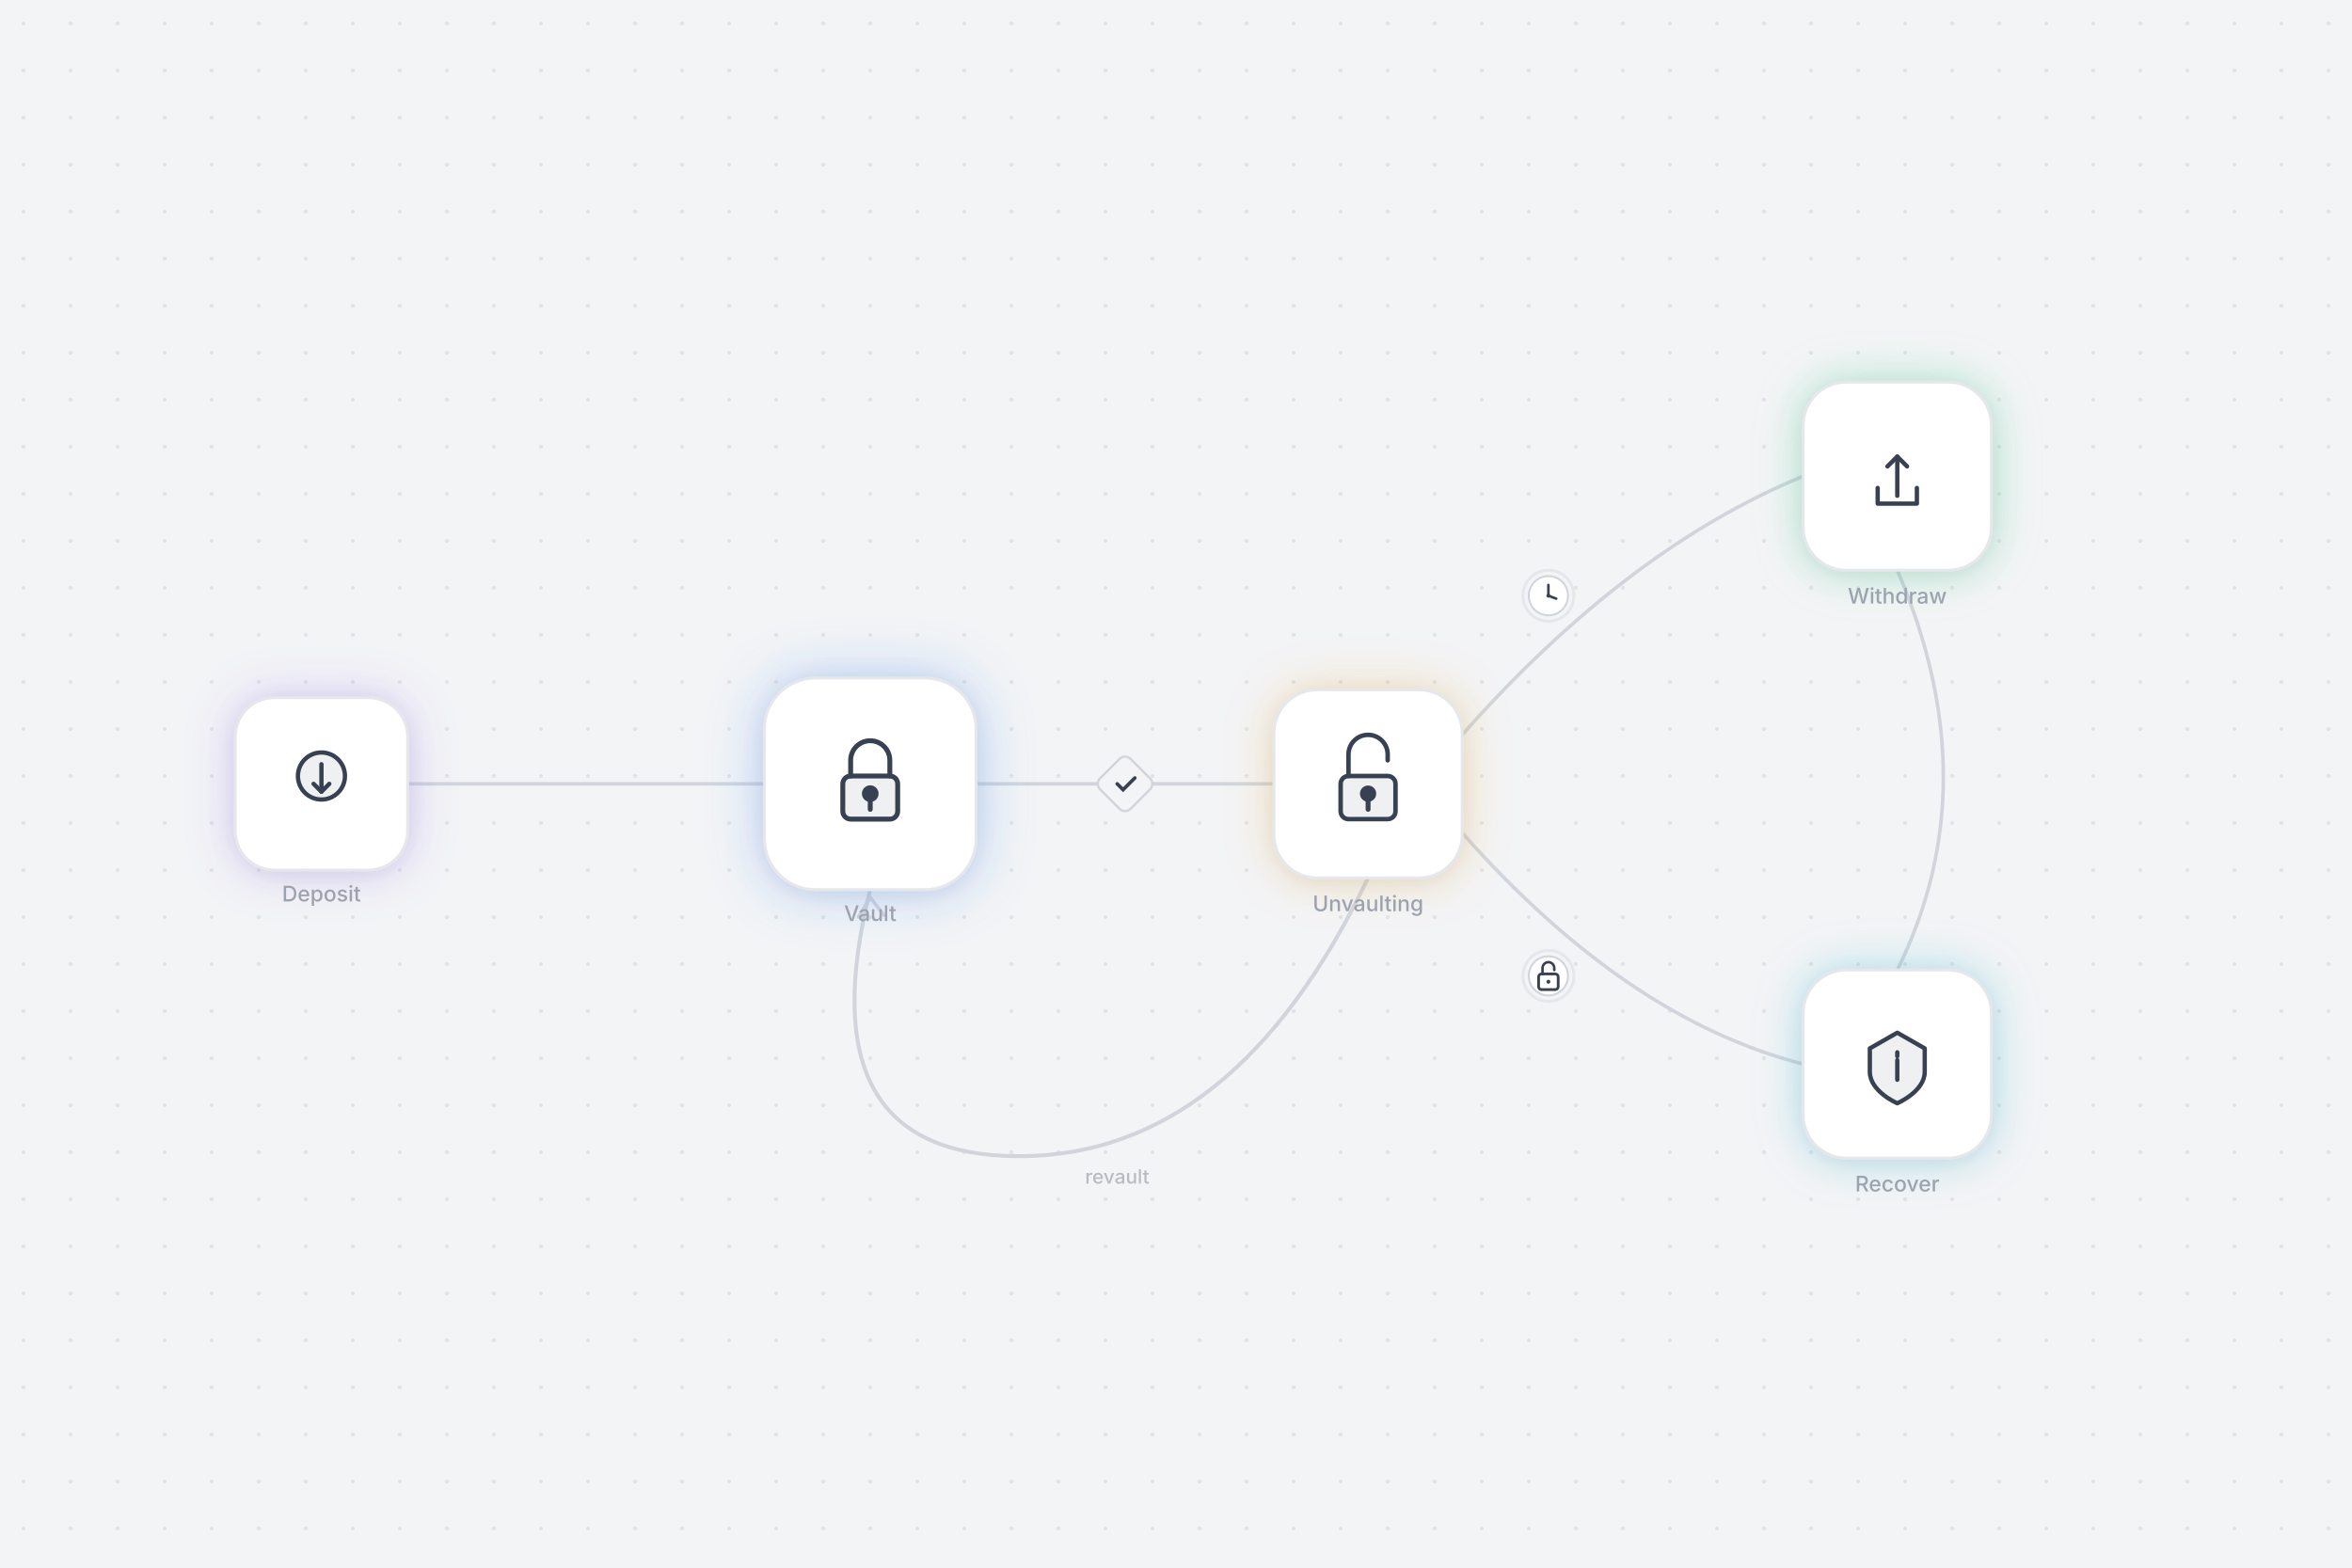
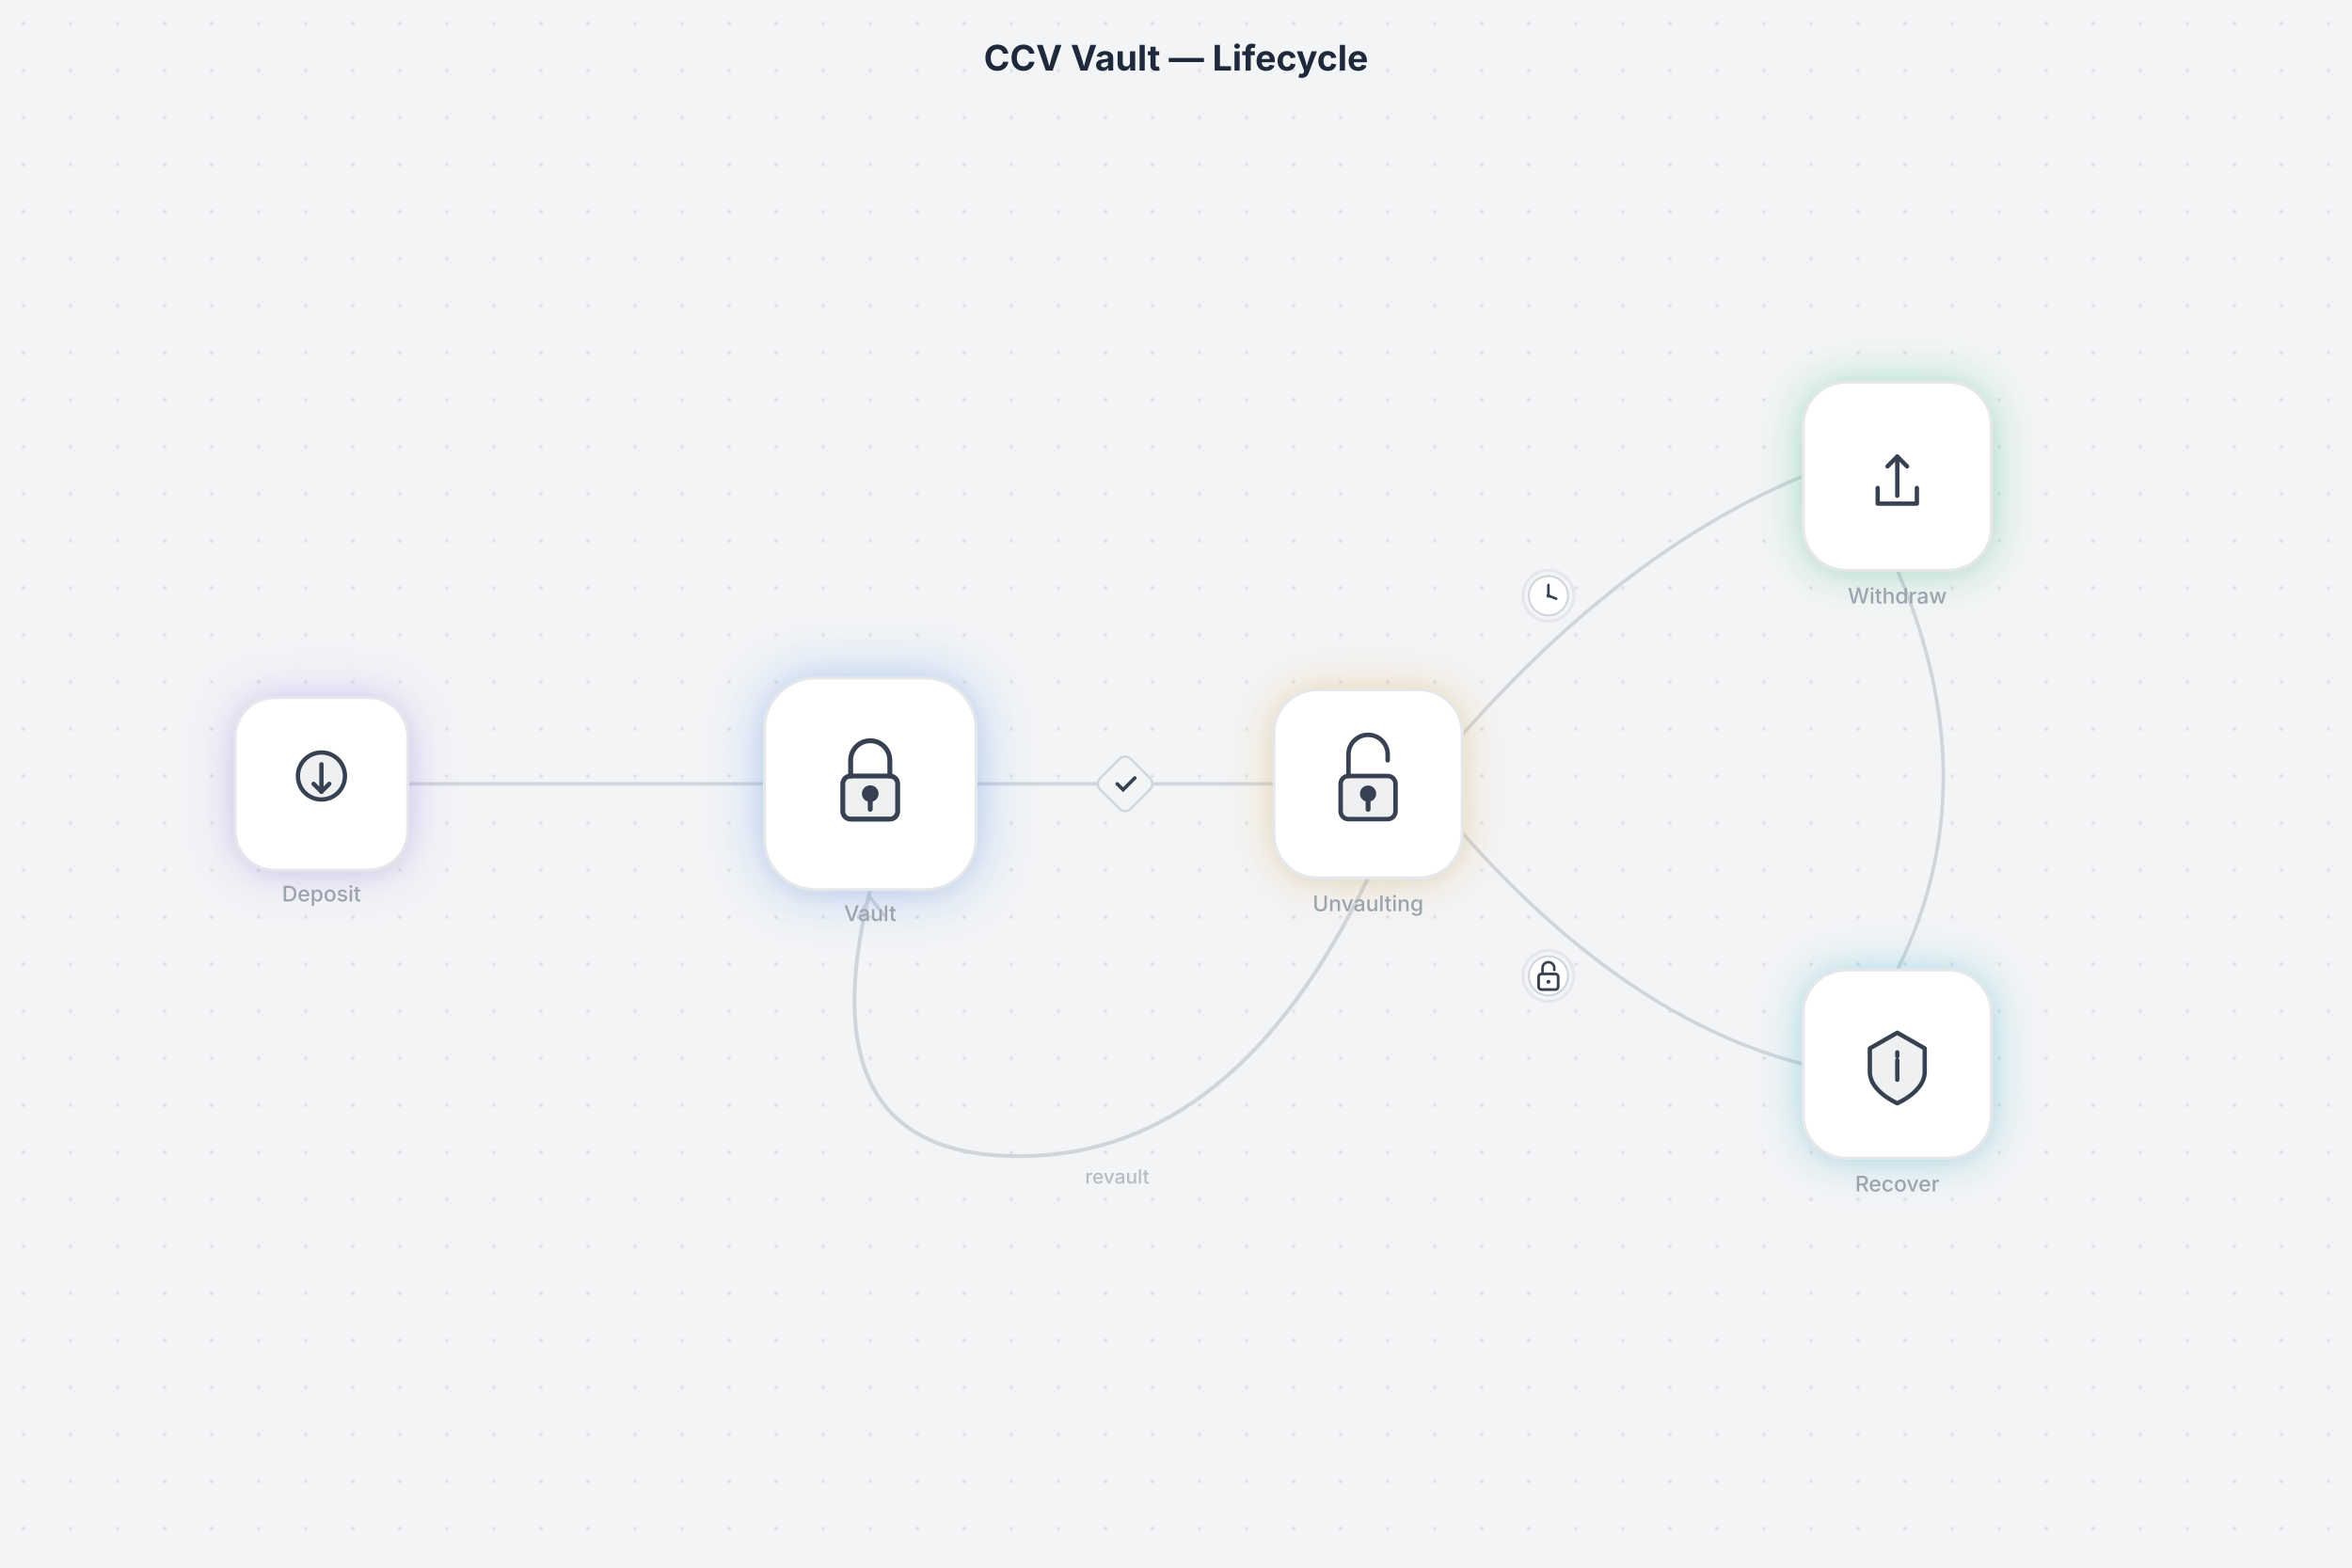
<svg xmlns="http://www.w3.org/2000/svg" viewBox="0 0 1200 800" width="1200" height="800" font-family="system-ui, -apple-system, sans-serif">
  <defs>
    <pattern id="dots" width="24" height="24" patternUnits="userSpaceOnUse">
      <circle cx="12" cy="12" r="1" fill="#c9cdd3" opacity="0.45" />
    </pattern>
    <filter id="cardShadow" x="-20%" y="-20%" width="140%" height="140%">
      <feDropShadow dx="0" dy="2" stdDeviation="6" flood-color="#9ca3b0" flood-opacity="0.18" />
    </filter>
    <filter id="activeGlow" x="-50%" y="-50%" width="200%" height="200%">
      <feDropShadow dx="0" dy="0" stdDeviation="18" flood-color="#ffffff" flood-opacity="0.55" />
      <feDropShadow dx="0" dy="0" stdDeviation="10" flood-color="#e0e7ff" flood-opacity="0.4" />
    </filter>
    <filter id="purpleGlow" x="-40%" y="-40%" width="180%" height="180%">
      <feDropShadow dx="0" dy="0" stdDeviation="12" flood-color="#8b5cf6" flood-opacity="0.3" />
    </filter>
    <filter id="blueGlow" x="-40%" y="-40%" width="180%" height="180%">
      <feDropShadow dx="0" dy="0" stdDeviation="14" flood-color="#3b82f6" flood-opacity="0.35" />
    </filter>
    <filter id="amberGlow" x="-40%" y="-40%" width="180%" height="180%">
      <feDropShadow dx="0" dy="0" stdDeviation="12" flood-color="#f59e0b" flood-opacity="0.28" />
    </filter>
    <filter id="greenGlow" x="-40%" y="-40%" width="180%" height="180%">
      <feDropShadow dx="0" dy="0" stdDeviation="12" flood-color="#22c55e" flood-opacity="0.3" />
    </filter>
    <filter id="cyanGlow" x="-40%" y="-40%" width="180%" height="180%">
      <feDropShadow dx="0" dy="0" stdDeviation="12" flood-color="#06b6d4" flood-opacity="0.3" />
    </filter>
    <linearGradient id="purpleGrad" x1="0" y1="0" x2="1" y2="1">
      <stop offset="0%" stop-color="#8b5cf6" />
      <stop offset="100%" stop-color="#6d28d9" />
    </linearGradient>
    <linearGradient id="blueGrad" x1="0" y1="0" x2="1" y2="1">
      <stop offset="0%" stop-color="#3b82f6" />
      <stop offset="100%" stop-color="#1d4ed8" />
    </linearGradient>
    <linearGradient id="amberGrad" x1="0" y1="0" x2="1" y2="1">
      <stop offset="0%" stop-color="#f59e0b" />
      <stop offset="100%" stop-color="#d97706" />
    </linearGradient>
    <linearGradient id="greenGrad" x1="0" y1="0" x2="1" y2="1">
      <stop offset="0%" stop-color="#22c55e" />
      <stop offset="100%" stop-color="#16a34a" />
    </linearGradient>
    <linearGradient id="cyanGrad" x1="0" y1="0" x2="1" y2="1">
      <stop offset="0%" stop-color="#06b6d4" />
      <stop offset="100%" stop-color="#0891b2" />
    </linearGradient>
  </defs>
  <rect width="1200" height="800" fill="#f3f4f6" />
  <rect width="1200" height="800" fill="url(#dots)" />
+   <text x="600" y="36" fill="#1e293b" font-size="18" text-anchor="middle" font-weight="700">CCV Vault — Lifecycle</text>
  <line x1="208" y1="400" x2="390" y2="400" stroke="#d1d5db" stroke-width="1.8" stroke-linecap="round" />
  <line x1="498" y1="400" x2="650" y2="400" stroke="#d1d5db" stroke-width="1.8" stroke-linecap="round" />
  <path d="M746,375 Q830,280 920,243" stroke="#d1d5db" stroke-width="1.8" stroke-linecap="round" fill="none" />
  <path d="M746,425 Q830,520 920,543" stroke="#d1d5db" stroke-width="1.8" stroke-linecap="round" fill="none" />
  <path d="M968,291 Q1015,400 968,495" stroke="#d1d5db" stroke-width="1.8" stroke-linecap="round" fill="none" />
  <path d="M698,448 Q630,590 520,590 Q410,590 444,454" stroke="#d1d5db" stroke-width="2" stroke-linecap="round" fill="none" />
  <path d="M444,458 L438,468 M444,458 L451,467" stroke="#d1d5db" stroke-width="1.8" stroke-linecap="round" fill="none" />
  <text x="570" y="604" fill="#9ca3af" font-size="10" text-anchor="middle" font-weight="500" opacity="0.7">revault</text>
  <line x1="208" y1="400" x2="390" y2="400" stroke="#8b5cf6" stroke-width="2.2" stroke-dasharray="8,6" stroke-linecap="round" opacity="0">
    <animate attributeName="opacity" values="0;0;0.55;0.55;0;0" keyTimes="0;0.04;0.05;0.17;0.18;1" dur="16s" repeatCount="indefinite" />
    <animate attributeName="stroke-dashoffset" from="0" to="-14" dur="0.4s" repeatCount="indefinite" />
  </line>
  <line x1="498" y1="400" x2="650" y2="400" stroke="#3b82f6" stroke-width="2.2" stroke-dasharray="8,6" stroke-linecap="round" opacity="0">
    <animate attributeName="opacity" values="0;0;0.55;0.55;0;0" keyTimes="0;0.20;0.21;0.37;0.38;1" dur="16s" repeatCount="indefinite" />
    <animate attributeName="stroke-dashoffset" from="0" to="-14" dur="0.4s" repeatCount="indefinite" />
  </line>
  <path d="M698,448 Q630,590 520,590 Q410,590 444,454" stroke="#3b82f6" stroke-width="2.2" stroke-dasharray="8,6" stroke-linecap="round" fill="none" opacity="0">
    <animate attributeName="opacity" values="0;0;0.5;0.5;0;0" keyTimes="0;0.22;0.25;0.35;0.38;1" dur="16s" repeatCount="indefinite" />
    <animate attributeName="stroke-dashoffset" from="0" to="-14" dur="0.6s" repeatCount="indefinite" />
  </path>
  <path d="M746,375 Q830,280 920,243" stroke="#f59e0b" stroke-width="2.2" stroke-dasharray="8,6" stroke-linecap="round" fill="none" opacity="0">
    <animate attributeName="opacity" values="0;0;0.55;0.55;0;0" keyTimes="0;0.40;0.42;0.63;0.65;1" dur="16s" repeatCount="indefinite" />
    <animate attributeName="stroke-dashoffset" from="0" to="-14" dur="0.8s" repeatCount="indefinite" />
  </path>
  <path d="M746,425 Q830,520 920,543" stroke="#06b6d4" stroke-width="2.2" stroke-dasharray="8,6" stroke-linecap="round" fill="none" opacity="0">
    <animate attributeName="opacity" values="0;0;0.55;0.55;0;0" keyTimes="0;0.48;0.50;0.63;0.65;1" dur="16s" repeatCount="indefinite" />
    <animate attributeName="stroke-dashoffset" from="0" to="-14" dur="0.25s" repeatCount="indefinite" />
  </path>
  <path d="M968,291 Q1015,400 968,495" stroke="#ef4444" stroke-width="2.2" stroke-dasharray="8,6" stroke-linecap="round" fill="none" opacity="0">
    <animate attributeName="opacity" values="0;0;0.6;0.6;0;0" keyTimes="0;0.67;0.70;0.79;0.82;1" dur="16s" repeatCount="indefinite" />
    <animate attributeName="stroke-dashoffset" from="0" to="-14" dur="0.35s" repeatCount="indefinite" />
  </path>
  <g transform="translate(574, 400)">
    <rect x="-11" y="-11" width="22" height="22" rx="4" transform="rotate(45)" fill="#f3f4f6" stroke="#d1d5db" stroke-width="1.2" />
    <rect x="-11" y="-11" width="22" height="22" rx="4" transform="rotate(45)" fill="#3b82f6" opacity="0">
      <animate attributeName="opacity" values="0;0;0.6;0.6;0;0" keyTimes="0;0.22;0.25;0.35;0.38;1" dur="16s" repeatCount="indefinite" />
    </rect>
    <path d="M-4,0 L-1,3 L5,-3" stroke="#374151" stroke-width="1.8" fill="none" stroke-linecap="round">
      <animate attributeName="stroke" values="#374151;#374151;white;white;#374151;#374151" keyTimes="0;0.22;0.25;0.35;0.38;1" dur="16s" repeatCount="indefinite" />
    </path>
  </g>
  <g transform="translate(790, 304)">
    <circle cx="0" cy="0" r="13" fill="#f3f4f6" stroke="#e5e7eb" stroke-width="1.5" />
    <circle cx="0" cy="0" r="10" fill="white" stroke="#d1d5db" stroke-width="1" />
    <line x1="0" y1="0" x2="0" y2="-5.5" stroke="#374151" stroke-width="1.3" stroke-linecap="round" />
    <line x1="0" y1="0" x2="4" y2="1.5" stroke="#374151" stroke-width="1.3" stroke-linecap="round">
      <animateTransform attributeName="transform" type="rotate" values="0;0;0;360;360;0;0" keyTimes="0;0.40;0.42;0.63;0.65;0.67;1" dur="16s" repeatCount="indefinite" />
    </line>
    <circle cx="0" cy="0" r="1" fill="#374151" />
  </g>
  <g transform="translate(790, 498)">
    <circle cx="0" cy="0" r="13" fill="#f3f4f6" stroke="#e5e7eb" stroke-width="1.5" />
    <circle cx="0" cy="0" r="10" fill="white" stroke="#d1d5db" stroke-width="1" />
    <g stroke="#374151" stroke-linecap="round" stroke-linejoin="round" fill="none">
      <rect x="-5" y="-1" width="10" height="8" rx="1.5" stroke-width="1.4" />
      <path d="M-3,-1 L-3,-4 A3,3 0 0,1 3,-4 L3,-3" stroke-width="1.3" />
      <circle cx="0" cy="3" r="1" fill="#374151" stroke="none" />
    </g>
    <circle cx="0" cy="0" r="9" fill="#06b6d4" opacity="0">
      <animate attributeName="opacity" values="0;0;0.6;0;0.6;0;0.6;0;0" keyTimes="0;0.48;0.49;0.50;0.51;0.52;0.53;0.54;1" dur="16s" repeatCount="indefinite" />
    </circle>
    <g stroke="white" stroke-linecap="round" stroke-linejoin="round" fill="none" opacity="0">
      <animate attributeName="opacity" values="0;0;1;1;0;0" keyTimes="0;0.48;0.50;0.62;0.65;1" dur="16s" repeatCount="indefinite" />
      <rect x="-5" y="-1" width="10" height="8" rx="1.5" stroke-width="1.4" />
      <path d="M-3,-1 L-3,-4 A3,3 0 0,1 3,-4 L3,-3" stroke-width="1.3" />
      <circle cx="0" cy="3" r="1" fill="white" stroke="none" />
    </g>
  </g>
  <g opacity="0">
    <animate attributeName="opacity" values="0;0;1;1;0;0" keyTimes="0;0.04;0.05;0.17;0.18;1" dur="16s" repeatCount="indefinite" />
    <circle r="3.5" fill="#8b5cf6">
      <animate attributeName="opacity" values="0.1;0.8;0.8;0.1" dur="0.7s" repeatCount="indefinite" />
      <animate attributeName="cx" from="208" to="390" dur="0.7s" repeatCount="indefinite" />
      <animate attributeName="cy" from="400" to="400" dur="0.7s" repeatCount="indefinite" />
    </circle>
    <circle r="2" fill="#c4b5fd">
      <animate attributeName="opacity" values="0.1;0.5;0.5;0.1" dur="0.7s" repeatCount="indefinite" begin="0.33s" />
      <animate attributeName="cx" from="208" to="390" dur="0.7s" repeatCount="indefinite" begin="0.33s" />
      <animate attributeName="cy" from="400" to="400" dur="0.7s" repeatCount="indefinite" begin="0.33s" />
    </circle>
  </g>
  <g opacity="0">
    <animate attributeName="opacity" values="0;0;1;1;0;0" keyTimes="0;0.20;0.21;0.37;0.38;1" dur="16s" repeatCount="indefinite" />
    <circle r="4" fill="#3b82f6">
      <animate attributeName="opacity" values="0.1;0.9;0.9;0.1" dur="0.6s" repeatCount="indefinite" />
      <animate attributeName="cx" from="498" to="650" dur="0.6s" repeatCount="indefinite" />
      <animate attributeName="cy" from="400" to="400" dur="0.6s" repeatCount="indefinite" />
    </circle>
    <circle r="2.5" fill="#93c5fd">
      <animate attributeName="opacity" values="0.1;0.6;0.6;0.1" dur="0.6s" repeatCount="indefinite" begin="0.28s" />
      <animate attributeName="cx" from="498" to="650" dur="0.6s" repeatCount="indefinite" begin="0.28s" />
      <animate attributeName="cy" from="400" to="400" dur="0.6s" repeatCount="indefinite" begin="0.28s" />
    </circle>
  </g>
  <g opacity="0">
    <animate attributeName="opacity" values="0;0;1;1;0;0" keyTimes="0;0.25;0.27;0.35;0.38;1" dur="16s" repeatCount="indefinite" />
    <circle r="3" fill="#3b82f6">
      <animate attributeName="opacity" values="0.1;0.8;0.8;0.1" dur="1.0s" repeatCount="indefinite" />
      <animateMotion path="M698,448 Q630,590 520,590 Q410,590 444,454" dur="1.0s" repeatCount="indefinite" />
    </circle>
    <circle r="1.8" fill="#93c5fd">
      <animate attributeName="opacity" values="0.1;0.5;0.5;0.1" dur="1.0s" repeatCount="indefinite" begin="0.45s" />
      <animateMotion path="M698,448 Q630,590 520,590 Q410,590 444,454" dur="1.0s" repeatCount="indefinite" begin="0.45s" />
    </circle>
  </g>
  <g opacity="0">
    <animate attributeName="opacity" values="0;0;1;1;0;0" keyTimes="0;0.40;0.42;0.63;0.65;1" dur="16s" repeatCount="indefinite" />
    <circle r="3.5" fill="#f59e0b">
      <animate attributeName="opacity" values="0.1;0.7;0.7;0.1" dur="1.6s" repeatCount="indefinite" />
      <animateMotion path="M746,375 Q830,280 920,243" dur="1.6s" repeatCount="indefinite" />
    </circle>
    <circle r="2" fill="#fde68a">
      <animate attributeName="opacity" values="0.1;0.4;0.4;0.1" dur="1.6s" repeatCount="indefinite" begin="0.7s" />
      <animateMotion path="M746,375 Q830,280 920,243" dur="1.6s" repeatCount="indefinite" begin="0.7s" />
    </circle>
  </g>
  <g opacity="0">
    <animate attributeName="opacity" values="0;0;1;1;0;0" keyTimes="0;0.48;0.50;0.63;0.65;1" dur="16s" repeatCount="indefinite" />
    <circle r="3.5" fill="#06b6d4">
      <animate attributeName="opacity" values="0.1;0.9;0.9;0.1" dur="0.4s" repeatCount="indefinite" />
      <animateMotion path="M746,425 Q830,520 920,543" dur="0.4s" repeatCount="indefinite" />
    </circle>
    <circle r="2.5" fill="#67e8f9">
      <animate attributeName="opacity" values="0.1;0.6;0.6;0.1" dur="0.4s" repeatCount="indefinite" begin="0.18s" />
      <animateMotion path="M746,425 Q830,520 920,543" dur="0.4s" repeatCount="indefinite" begin="0.18s" />
    </circle>
    <circle r="1.5" fill="#a5f3fc">
      <animate attributeName="opacity" values="0.1;0.4;0.4;0.1" dur="0.4s" repeatCount="indefinite" begin="0.08s" />
      <animateMotion path="M746,425 Q830,520 920,543" dur="0.4s" repeatCount="indefinite" begin="0.08s" />
    </circle>
  </g>
  <g opacity="0">
    <animate attributeName="opacity" values="0;0;1;1;0;0" keyTimes="0;0.67;0.70;0.79;0.82;1" dur="16s" repeatCount="indefinite" />
    <circle r="3.5" fill="#ef4444">
      <animate attributeName="opacity" values="0.2;0.9;0.9;0.2" dur="0.5s" repeatCount="indefinite" />
      <animateMotion path="M968,291 Q1015,400 968,495" dur="0.5s" repeatCount="indefinite" />
    </circle>
    <circle r="2" fill="#fca5a5">
      <animate attributeName="opacity" values="0.1;0.5;0.5;0.1" dur="0.5s" repeatCount="indefinite" begin="0.22s" />
      <animateMotion path="M968,291 Q1015,400 968,495" dur="0.5s" repeatCount="indefinite" begin="0.22s" />
    </circle>
    <circle r="3" fill="#ef4444">
      <animate attributeName="opacity" values="0.1;0.7;0.7;0.1" dur="0.6s" repeatCount="indefinite" begin="0.15s" />
      <animateMotion path="M968,291 Q1015,400 968,495" dur="0.6s" repeatCount="indefinite" begin="0.15s" />
    </circle>
  </g>
  <g aria-label="Deposit funds">
    <g transform="translate(120, 356)">
      <rect x="0" y="0" width="88" height="88" rx="20" fill="url(#purpleGrad)" filter="url(#purpleGlow)" />
      <g transform="translate(44, 44)" stroke="white" stroke-width="2.2" stroke-linecap="round" stroke-linejoin="round" fill="none">
        <circle cx="0" cy="-4" r="12" fill="rgba(255,255,255,0.15)" stroke="white" />
        <line x1="0" y1="-10" x2="0" y2="4" />
        <path d="M-4,0 L0,4 L4,0" />
      </g>
      <rect x="0" y="0" width="88" height="88" rx="20" fill="white" stroke="#e5e7eb" stroke-width="1.5" filter="url(#cardShadow)">
        <animate attributeName="opacity" values="1;1;0;0;1;1" keyTimes="0;0.03;0.06;0.18;0.22;1" dur="16s" repeatCount="indefinite" />
      </rect>
      <g transform="translate(44, 44)" stroke="#374151" stroke-width="2.2" stroke-linecap="round" stroke-linejoin="round" fill="none">
        <animate attributeName="opacity" values="1;1;0;0;1;1" keyTimes="0;0.03;0.06;0.18;0.22;1" dur="16s" repeatCount="indefinite" />
        <circle cx="0" cy="-4" r="12" fill="rgba(55,65,81,0.08)" stroke="#374151" />
        <line x1="0" y1="-10" x2="0" y2="4" />
        <path d="M-4,0 L0,4 L4,0" />
      </g>
      <rect x="-4" y="-4" width="96" height="96" rx="24" fill="none" stroke="white" stroke-width="2" opacity="0" filter="url(#activeGlow)">
        <animate attributeName="opacity" values="0;0;0.6;0.6;0;0" keyTimes="0;0.03;0.05;0.12;0.16;1" dur="16s" repeatCount="indefinite" />
      </rect>
      <rect x="-4" y="-4" width="96" height="96" rx="24" fill="none" stroke="white" stroke-width="1.5" opacity="0">
        <animate attributeName="opacity" values="0;0;0.4;0.4;0;0" keyTimes="0;0.03;0.05;0.12;0.16;1" dur="16s" repeatCount="indefinite" />
        <animate attributeName="x" values="-4;-8;-4" dur="1.2s" repeatCount="indefinite" />
        <animate attributeName="y" values="-4;-8;-4" dur="1.2s" repeatCount="indefinite" />
        <animate attributeName="width" values="96;104;96" dur="1.2s" repeatCount="indefinite" />
        <animate attributeName="height" values="96;104;96" dur="1.2s" repeatCount="indefinite" />
      </rect>
    </g>
    <text x="164" y="460" fill="#9ca3af" font-size="11" text-anchor="middle" font-weight="500">Deposit</text>
  </g>
  <g aria-label="CCV vault contract">
    <g transform="translate(390, 346)">
      <rect x="0" y="0" width="108" height="108" rx="26" fill="url(#blueGrad)" filter="url(#blueGlow)" />
      <g transform="translate(54, 54)" stroke="white" stroke-width="2.5" stroke-linecap="round" stroke-linejoin="round" fill="none">
        <path d="M-10,-4 L-10,-12 A10,10 0 0,1 10,-12 L10,-4" />
        <rect x="-14" y="-4" width="28" height="22" rx="4" fill="rgba(255,255,255,0.15)" stroke="white" />
        <circle cx="0" cy="5" r="3" fill="white" />
        <line x1="0" y1="8" x2="0" y2="13" stroke="white" stroke-width="2.5" />
      </g>
      <rect x="0" y="0" width="108" height="108" rx="26" fill="white" stroke="#e5e7eb" stroke-width="1.5" filter="url(#cardShadow)">
        <animate attributeName="opacity" values="1;1;0;0;1;1" keyTimes="0;0.13;0.17;0.72;0.85;1" dur="16s" repeatCount="indefinite" />
      </rect>
      <g transform="translate(54, 54)" stroke="#374151" stroke-width="2.5" stroke-linecap="round" stroke-linejoin="round" fill="none">
        <animate attributeName="opacity" values="1;1;0;0;1;1" keyTimes="0;0.13;0.17;0.72;0.85;1" dur="16s" repeatCount="indefinite" />
        <path d="M-10,-4 L-10,-12 A10,10 0 0,1 10,-12 L10,-4" />
        <rect x="-14" y="-4" width="28" height="22" rx="4" fill="rgba(55,65,81,0.08)" stroke="#374151" />
        <circle cx="0" cy="5" r="3" fill="#374151" />
        <line x1="0" y1="8" x2="0" y2="13" stroke="#374151" stroke-width="2.5" />
      </g>
      <rect x="-6" y="-6" width="120" height="120" rx="32" fill="none" stroke="white" stroke-width="2" opacity="0" filter="url(#activeGlow)">
        <animate attributeName="opacity" values="0;0;0.7;0.7;0;0" keyTimes="0;0.13;0.16;0.24;0.28;1" dur="16s" repeatCount="indefinite" />
      </rect>
      <rect x="-6" y="-6" width="120" height="120" rx="32" fill="none" stroke="white" stroke-width="1.5" opacity="0">
        <animate attributeName="opacity" values="0;0;0.5;0.5;0;0" keyTimes="0;0.13;0.16;0.24;0.28;1" dur="16s" repeatCount="indefinite" />
        <animate attributeName="x" values="-6;-10;-6" dur="1.4s" repeatCount="indefinite" />
        <animate attributeName="y" values="-6;-10;-6" dur="1.4s" repeatCount="indefinite" />
        <animate attributeName="width" values="120;128;120" dur="1.4s" repeatCount="indefinite" />
        <animate attributeName="height" values="120;128;120" dur="1.4s" repeatCount="indefinite" />
      </rect>
    </g>
    <text x="444" y="470" fill="#9ca3af" font-size="11" text-anchor="middle" font-weight="500">Vault</text>
  </g>
  <g aria-label="Unvaulting state">
    <g transform="translate(650, 352)">
      <rect x="0" y="0" width="96" height="96" rx="22" fill="url(#amberGrad)" filter="url(#amberGlow)" />
      <g transform="translate(48, 48)" stroke="white" stroke-width="2.3" stroke-linecap="round" stroke-linejoin="round" fill="none">
        <path d="M-10,-4 L-10,-15 A10,10 0 0,1 10,-15 L10,-12" />
        <rect x="-14" y="-4" width="28" height="22" rx="4" fill="rgba(255,255,255,0.15)" stroke="white" />
        <circle cx="0" cy="5" r="3" fill="white" />
        <line x1="0" y1="8" x2="0" y2="13" stroke="white" stroke-width="2.5" />
      </g>
      <rect x="0" y="0" width="96" height="96" rx="22" fill="white" stroke="#e5e7eb" stroke-width="1.5" filter="url(#cardShadow)">
        <animate attributeName="opacity" values="1;1;0;0;1;1" keyTimes="0;0.32;0.36;0.72;0.85;1" dur="16s" repeatCount="indefinite" />
      </rect>
      <g transform="translate(48, 48)" stroke="#374151" stroke-width="2.3" stroke-linecap="round" stroke-linejoin="round" fill="none">
        <animate attributeName="opacity" values="1;1;0;0;1;1" keyTimes="0;0.32;0.36;0.72;0.85;1" dur="16s" repeatCount="indefinite" />
        <path d="M-10,-4 L-10,-15 A10,10 0 0,1 10,-15 L10,-12" />
        <rect x="-14" y="-4" width="28" height="22" rx="4" fill="rgba(55,65,81,0.08)" stroke="#374151" />
        <circle cx="0" cy="5" r="3" fill="#374151" />
        <line x1="0" y1="8" x2="0" y2="13" stroke="#374151" stroke-width="2.5" />
      </g>
      <rect x="-5" y="-5" width="106" height="106" rx="27" fill="none" stroke="white" stroke-width="2" opacity="0" filter="url(#activeGlow)">
        <animate attributeName="opacity" values="0;0;0.7;0.7;0;0" keyTimes="0;0.32;0.34;0.42;0.46;1" dur="16s" repeatCount="indefinite" />
      </rect>
      <rect x="-5" y="-5" width="106" height="106" rx="27" fill="none" stroke="white" stroke-width="1.5" opacity="0">
        <animate attributeName="opacity" values="0;0;0.5;0.5;0;0" keyTimes="0;0.32;0.34;0.42;0.46;1" dur="16s" repeatCount="indefinite" />
        <animate attributeName="x" values="-5;-9;-5" dur="1.2s" repeatCount="indefinite" />
        <animate attributeName="y" values="-5;-9;-5" dur="1.2s" repeatCount="indefinite" />
        <animate attributeName="width" values="106;114;106" dur="1.2s" repeatCount="indefinite" />
        <animate attributeName="height" values="106;114;106" dur="1.2s" repeatCount="indefinite" />
      </rect>
    </g>
    <text x="698" y="465" fill="#9ca3af" font-size="11" text-anchor="middle" font-weight="500">Unvaulting</text>
  </g>
  <g aria-label="Withdraw destination">
    <g transform="translate(920, 195)">
      <rect x="0" y="0" width="96" height="96" rx="22" fill="url(#greenGrad)" filter="url(#greenGlow)" />
      <g transform="translate(48, 48)" stroke="white" stroke-width="2.2" stroke-linecap="round" stroke-linejoin="round" fill="none">
        <line x1="0" y1="10" x2="0" y2="-10" />
        <path d="M-5,-5 L0,-10 L5,-5" />
        <path d="M-10,6 L-10,14 L10,14 L10,6" />
      </g>
      <rect x="0" y="0" width="96" height="96" rx="22" fill="white" stroke="#e5e7eb" stroke-width="1.5" filter="url(#cardShadow)">
        <animate attributeName="opacity" values="1;1;0;0;0.75;0.75;1;1" keyTimes="0;0.50;0.55;0.63;0.70;0.82;0.88;1" dur="16s" repeatCount="indefinite" />
      </rect>
      <g transform="translate(48, 48)" stroke="#374151" stroke-width="2.2" stroke-linecap="round" stroke-linejoin="round" fill="none">
        <animate attributeName="opacity" values="1;1;0;0;0.75;0.75;1;1" keyTimes="0;0.50;0.55;0.63;0.70;0.82;0.88;1" dur="16s" repeatCount="indefinite" />
        <line x1="0" y1="10" x2="0" y2="-10" />
        <path d="M-5,-5 L0,-10 L5,-5" />
        <path d="M-10,6 L-10,14 L10,14 L10,6" />
      </g>
      <rect x="-5" y="-5" width="106" height="106" rx="27" fill="none" stroke="white" stroke-width="2" opacity="0" filter="url(#activeGlow)">
        <animate attributeName="opacity" values="0;0;0.6;0.6;0;0" keyTimes="0;0.50;0.53;0.60;0.65;1" dur="16s" repeatCount="indefinite" />
      </rect>
      <rect x="-5" y="-5" width="106" height="106" rx="27" fill="none" stroke="white" stroke-width="1.5" opacity="0">
        <animate attributeName="opacity" values="0;0;0.4;0.4;0;0" keyTimes="0;0.50;0.53;0.60;0.65;1" dur="16s" repeatCount="indefinite" />
        <animate attributeName="x" values="-5;-9;-5" dur="1.2s" repeatCount="indefinite" />
        <animate attributeName="y" values="-5;-9;-5" dur="1.2s" repeatCount="indefinite" />
        <animate attributeName="width" values="106;114;106" dur="1.2s" repeatCount="indefinite" />
        <animate attributeName="height" values="106;114;106" dur="1.2s" repeatCount="indefinite" />
      </rect>
      <rect x="-3" y="-3" width="102" height="102" rx="25" fill="none" stroke="#ef4444" stroke-width="2.5" opacity="0">
        <animate attributeName="opacity" values="0;0;0.8;0;0.7;0;0" keyTimes="0;0.63;0.65;0.67;0.69;0.71;1" dur="16s" repeatCount="indefinite" />
      </rect>
    </g>
    <text x="968" y="308" fill="#9ca3af" font-size="11" text-anchor="middle" font-weight="500">Withdraw</text>
  </g>
  <g aria-label="Recovery destination">
    <g transform="translate(920, 495)">
      <rect x="0" y="0" width="96" height="96" rx="22" fill="url(#cyanGrad)" filter="url(#cyanGlow)" />
      <g transform="translate(48, 48)" stroke="white" stroke-width="2.2" stroke-linecap="round" stroke-linejoin="round" fill="none">
        <path d="M0,-16 L14,-8 L14,4 C14,14 0,20 0,20 C0,20 -14,14 -14,4 L-14,-8 Z" fill="rgba(255,255,255,0.15)" />
        <line x1="0" y1="-2" x2="0" y2="8" />
        <line x1="0" y1="-6" x2="0" y2="-4" />
      </g>
      <rect x="0" y="0" width="96" height="96" rx="22" fill="white" stroke="#e5e7eb" stroke-width="1.5" filter="url(#cardShadow)">
        <animate attributeName="opacity" values="1;1;0;0;0;1;1" keyTimes="0;0.52;0.57;0.63;0.82;0.88;1" dur="16s" repeatCount="indefinite" />
      </rect>
      <g transform="translate(48, 48)" stroke="#374151" stroke-width="2.2" stroke-linecap="round" stroke-linejoin="round" fill="none">
        <animate attributeName="opacity" values="1;1;0;0;0;1;1" keyTimes="0;0.52;0.57;0.63;0.82;0.88;1" dur="16s" repeatCount="indefinite" />
        <path d="M0,-16 L14,-8 L14,4 C14,14 0,20 0,20 C0,20 -14,14 -14,4 L-14,-8 Z" fill="rgba(55,65,81,0.08)" />
        <line x1="0" y1="-2" x2="0" y2="8" />
        <line x1="0" y1="-6" x2="0" y2="-4" />
      </g>
      <rect x="-5" y="-5" width="106" height="106" rx="27" fill="none" stroke="white" stroke-width="2" opacity="0" filter="url(#activeGlow)">
        <animate attributeName="opacity" values="0;0;0.6;0.6;0;0" keyTimes="0;0.52;0.55;0.62;0.67;1" dur="16s" repeatCount="indefinite" />
      </rect>
      <rect x="-5" y="-5" width="106" height="106" rx="27" fill="none" stroke="white" stroke-width="1.5" opacity="0">
        <animate attributeName="opacity" values="0;0;0.4;0.4;0;0" keyTimes="0;0.52;0.55;0.62;0.67;1" dur="16s" repeatCount="indefinite" />
        <animate attributeName="x" values="-5;-9;-5" dur="1.2s" repeatCount="indefinite" />
        <animate attributeName="y" values="-5;-9;-5" dur="1.2s" repeatCount="indefinite" />
        <animate attributeName="width" values="106;114;106" dur="1.2s" repeatCount="indefinite" />
        <animate attributeName="height" values="106;114;106" dur="1.2s" repeatCount="indefinite" />
      </rect>
      <rect x="-5" y="-5" width="106" height="106" rx="27" fill="none" stroke="#06b6d4" stroke-width="2.5" opacity="0" filter="url(#cyanGlow)">
        <animate attributeName="opacity" values="0;0;0.7;0.7;0;0" keyTimes="0;0.68;0.72;0.78;0.82;1" dur="16s" repeatCount="indefinite" />
      </rect>
      <rect x="48" y="48" width="0" height="0" rx="0" fill="none" stroke="#06b6d4" stroke-width="2" opacity="0">
        <animate attributeName="opacity" values="0;0;0.6;0;0" keyTimes="0;0.55;0.56;0.62;1" dur="16s" repeatCount="indefinite" />
        <animate attributeName="x" values="48;48;-20;-20" keyTimes="0;0.55;0.62;1" dur="16s" repeatCount="indefinite" />
        <animate attributeName="y" values="48;48;-20;-20" keyTimes="0;0.55;0.62;1" dur="16s" repeatCount="indefinite" />
        <animate attributeName="width" values="0;0;136;136" keyTimes="0;0.55;0.62;1" dur="16s" repeatCount="indefinite" />
        <animate attributeName="height" values="0;0;136;136" keyTimes="0;0.55;0.62;1" dur="16s" repeatCount="indefinite" />
        <animate attributeName="rx" values="0;0;40;40" keyTimes="0;0.55;0.62;1" dur="16s" repeatCount="indefinite" />
      </rect>
      <rect x="48" y="48" width="0" height="0" rx="0" fill="none" stroke="#06b6d4" stroke-width="1.5" opacity="0">
        <animate attributeName="opacity" values="0;0;0.45;0;0" keyTimes="0;0.58;0.59;0.67;1" dur="16s" repeatCount="indefinite" />
        <animate attributeName="x" values="48;48;-25;-25" keyTimes="0;0.58;0.67;1" dur="16s" repeatCount="indefinite" />
        <animate attributeName="y" values="48;48;-25;-25" keyTimes="0;0.58;0.67;1" dur="16s" repeatCount="indefinite" />
        <animate attributeName="width" values="0;0;146;146" keyTimes="0;0.58;0.67;1" dur="16s" repeatCount="indefinite" />
        <animate attributeName="height" values="0;0;146;146" keyTimes="0;0.58;0.67;1" dur="16s" repeatCount="indefinite" />
        <animate attributeName="rx" values="0;0;44;44" keyTimes="0;0.58;0.67;1" dur="16s" repeatCount="indefinite" />
      </rect>
      <rect x="48" y="48" width="0" height="0" rx="0" fill="none" stroke="#06b6d4" stroke-width="1" opacity="0">
        <animate attributeName="opacity" values="0;0;0.3;0;0" keyTimes="0;0.61;0.62;0.72;1" dur="16s" repeatCount="indefinite" />
        <animate attributeName="x" values="48;48;-30;-30" keyTimes="0;0.61;0.72;1" dur="16s" repeatCount="indefinite" />
        <animate attributeName="y" values="48;48;-30;-30" keyTimes="0;0.61;0.72;1" dur="16s" repeatCount="indefinite" />
        <animate attributeName="width" values="0;0;156;156" keyTimes="0;0.61;0.72;1" dur="16s" repeatCount="indefinite" />
        <animate attributeName="height" values="0;0;156;156" keyTimes="0;0.61;0.72;1" dur="16s" repeatCount="indefinite" />
        <animate attributeName="rx" values="0;0;48;48" keyTimes="0;0.61;0.72;1" dur="16s" repeatCount="indefinite" />
      </rect>
    </g>
    <text x="968" y="608" fill="#9ca3af" font-size="11" text-anchor="middle" font-weight="500">Recover</text>
  </g>
</svg>
